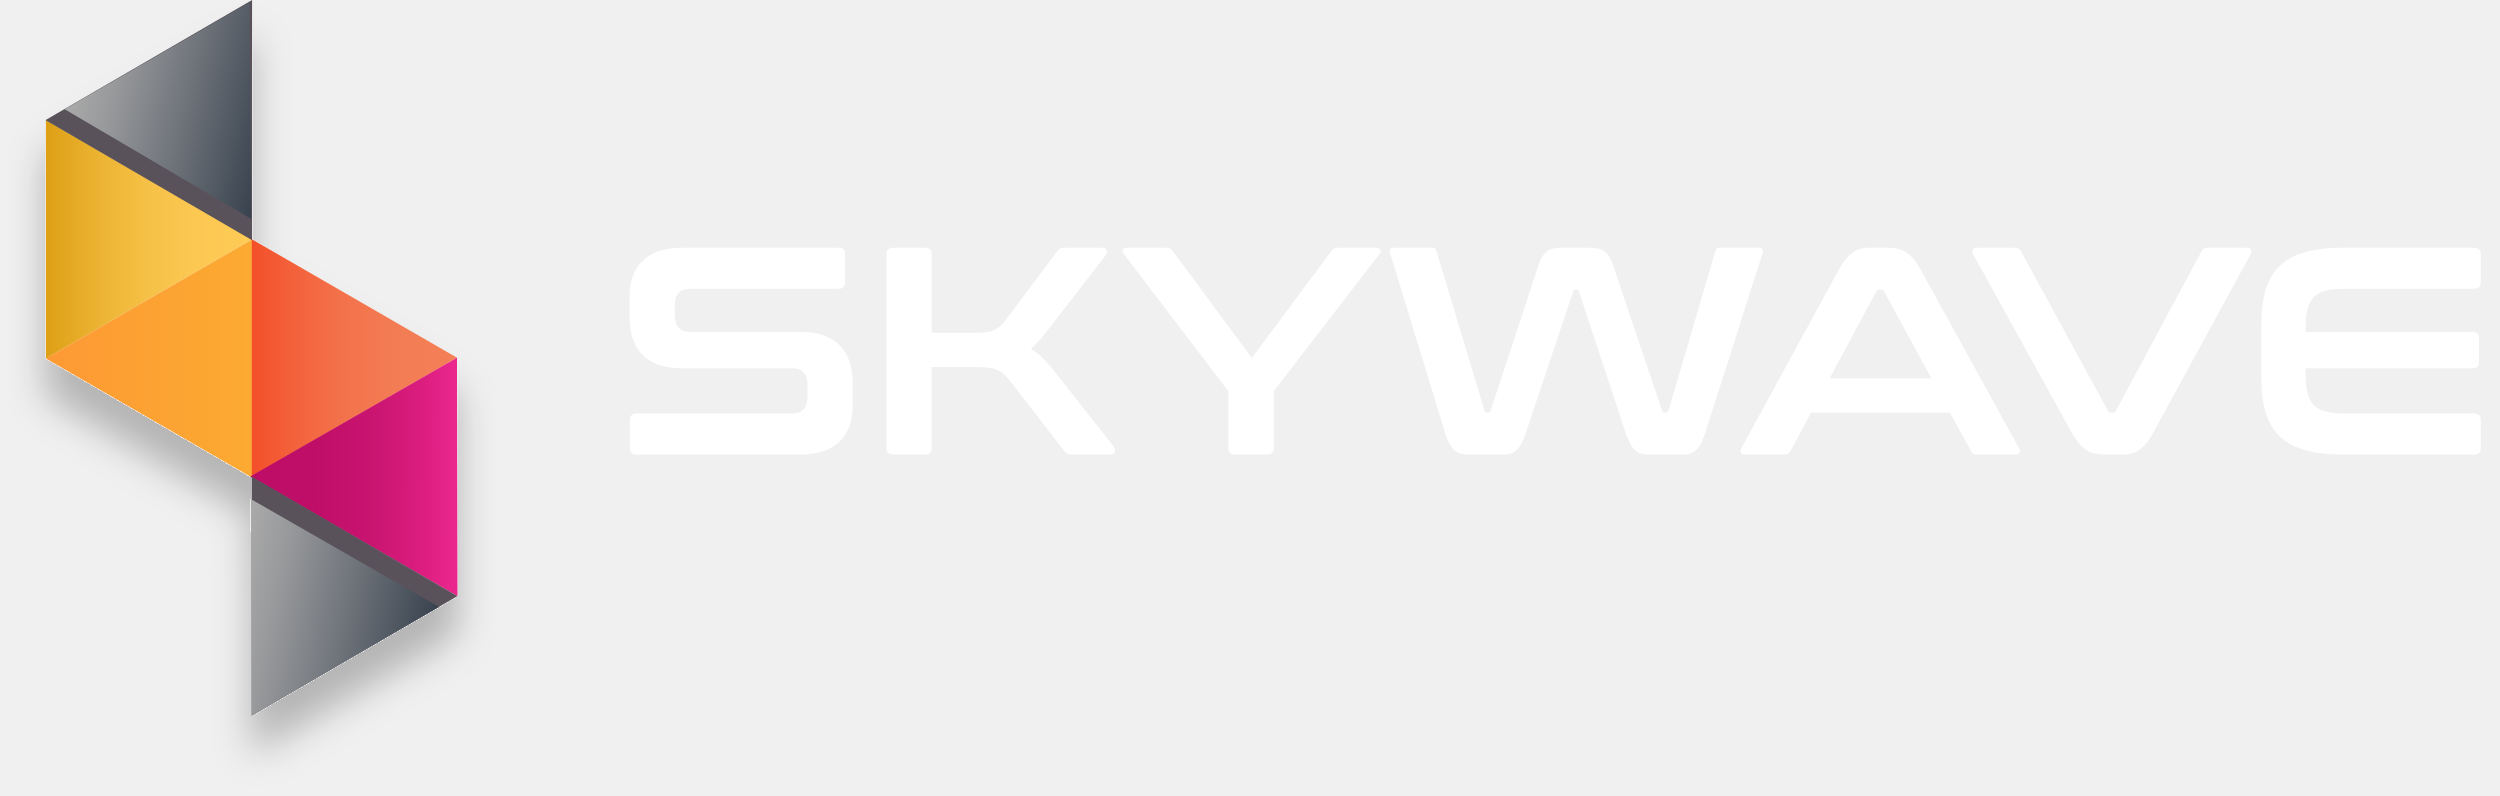
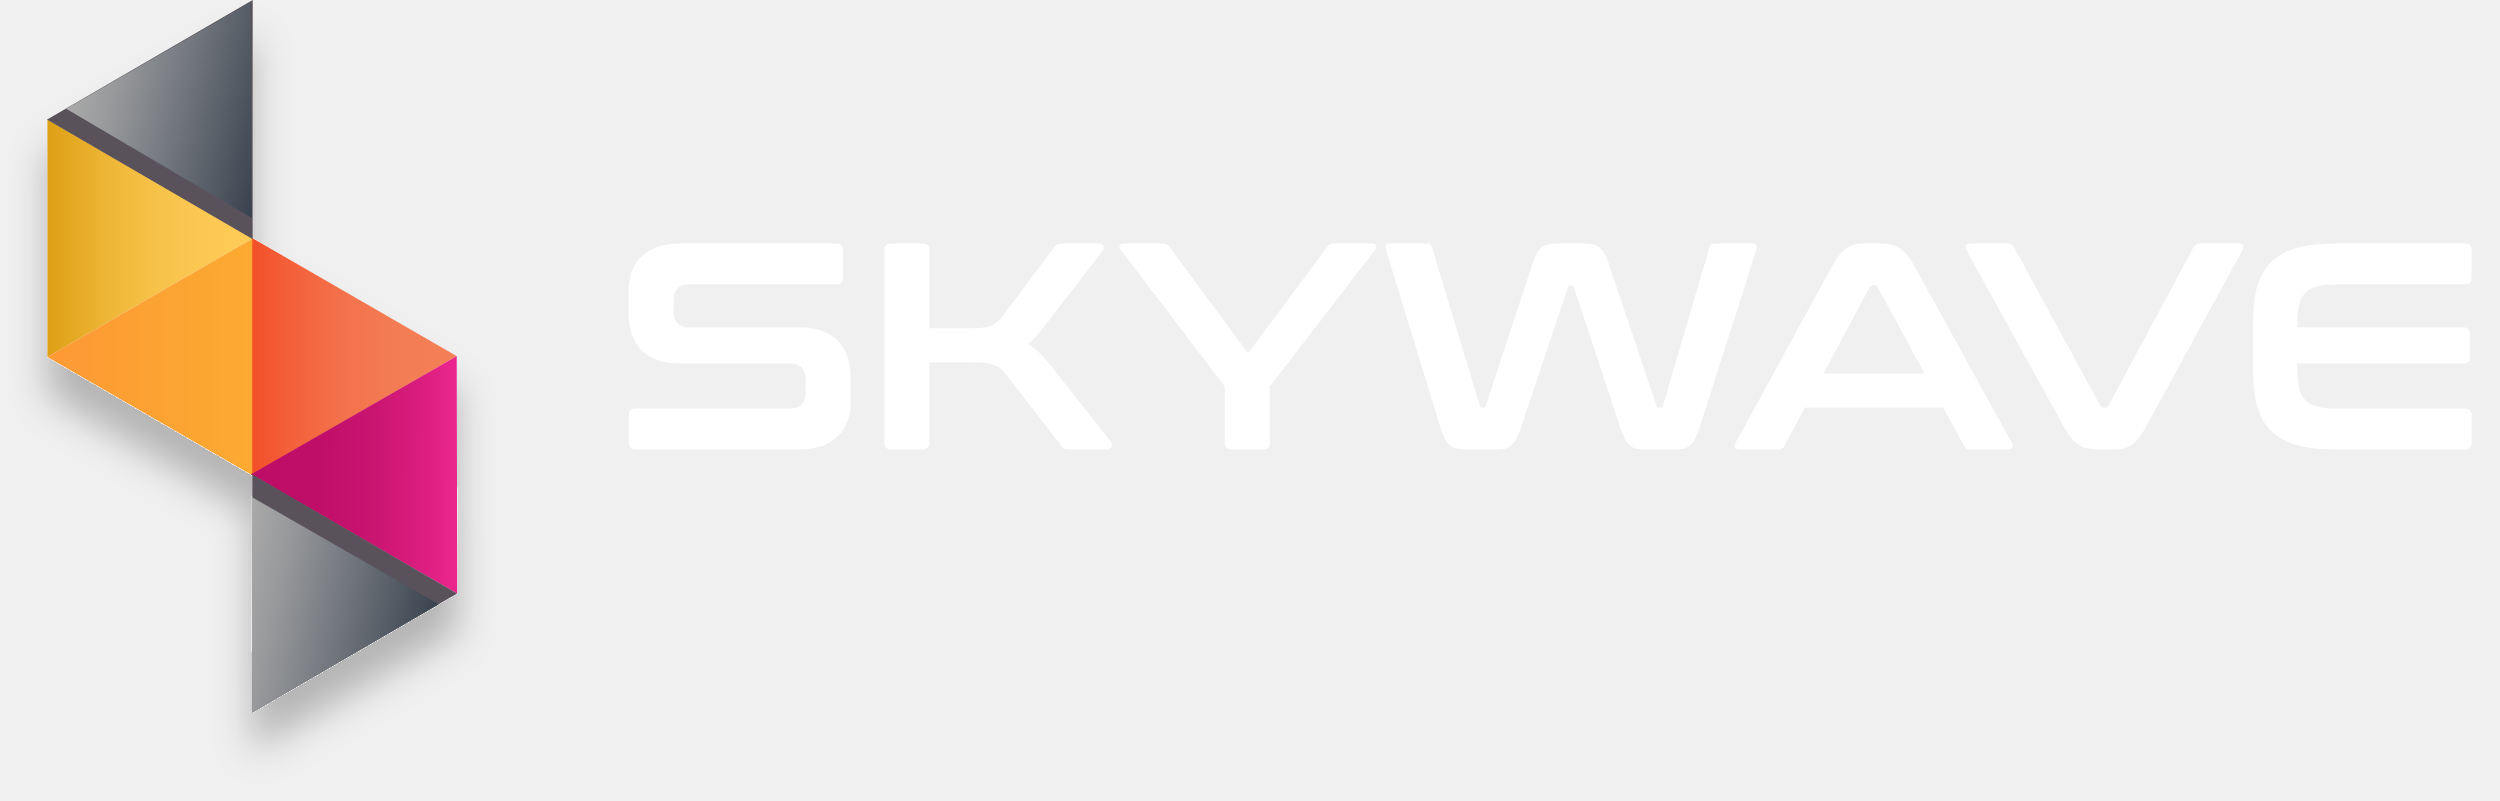
- <svg xmlns="http://www.w3.org/2000/svg" width="220" height="70" viewBox="0 0 220 70" fill="none">
-   <path d="M60.006 21.8H73.786C74.176 21.8 74.358 21.982 74.358 22.372V24.842C74.358 25.232 74.176 25.414 73.786 25.414H60.76C59.772 25.414 59.382 25.96 59.382 26.87V27.754C59.382 28.716 59.824 29.21 60.734 29.21H70.484C73.474 29.21 75.034 30.822 75.034 33.682V35.762C75.034 38.284 73.578 40 70.432 40H56.028C55.638 40 55.43 39.818 55.43 39.428V36.958C55.43 36.568 55.638 36.386 56.028 36.386H69.678C70.666 36.386 71.056 35.84 71.056 34.93V33.864C71.056 32.902 70.614 32.408 69.704 32.408H59.954C56.964 32.408 55.404 30.796 55.404 27.936V26.038C55.404 23.516 56.86 21.8 60.006 21.8ZM78.607 21.8H81.415C81.805 21.8 81.987 21.982 81.987 22.372V29.288H85.653C87.291 29.288 87.785 29.106 88.539 28.118L93.011 22.138C93.193 21.904 93.297 21.8 93.765 21.8H96.989C97.431 21.8 97.509 22.19 97.327 22.424L92.283 28.95C91.685 29.73 91.217 30.276 90.723 30.692C91.425 31.134 92.049 31.732 92.699 32.564L98.029 39.324C98.159 39.506 98.211 40 97.691 40H94.363C93.921 40 93.817 39.896 93.635 39.662L88.851 33.474C88.149 32.564 87.551 32.304 85.939 32.304H81.987V39.428C81.987 39.818 81.805 40 81.415 40H78.607C78.217 40 78.009 39.818 78.009 39.428V22.372C78.009 21.982 78.217 21.8 78.607 21.8ZM99.108 21.8H102.592C102.904 21.8 103.06 21.878 103.216 22.112L110.158 31.498L117.152 22.112C117.308 21.878 117.464 21.8 117.776 21.8H121.182C121.468 21.8 121.598 22.086 121.416 22.32L112.082 34.436V39.428C112.082 39.818 111.9 40 111.51 40H108.702C108.312 40 108.104 39.818 108.104 39.428V34.436L98.874 22.32C98.692 22.086 98.796 21.8 99.108 21.8ZM122.573 21.8H126.057C126.239 21.8 126.343 21.878 126.421 22.138L130.633 36.126C130.659 36.282 130.737 36.308 130.841 36.308H130.971C131.075 36.308 131.127 36.282 131.179 36.126L135.391 23.308C135.781 22.138 136.379 21.8 137.315 21.8H139.889C141.033 21.8 141.579 22.216 141.943 23.308L146.259 36.126C146.311 36.282 146.363 36.308 146.467 36.308H146.623C146.727 36.308 146.779 36.282 146.831 36.126L150.939 22.138C151.017 21.852 151.173 21.8 151.355 21.8H154.865C155.151 21.8 155.177 22.086 155.073 22.398L150.081 38.024C149.587 39.584 149.067 40 148.079 40H145.037C144.023 40 143.555 39.558 143.035 38.024L138.953 25.674C138.927 25.544 138.875 25.492 138.745 25.492H138.641C138.537 25.492 138.459 25.544 138.433 25.674L134.299 38.024C133.779 39.558 133.311 40 132.297 40H129.333C128.163 40 127.643 39.636 127.149 38.024L122.365 22.398C122.261 22.06 122.287 21.8 122.573 21.8ZM164.521 21.8H166.055C167.381 21.8 168.187 22.216 169.045 23.776L177.651 39.402C177.833 39.74 177.755 40 177.339 40H174.037C173.699 40 173.569 39.922 173.439 39.662L171.593 36.308H159.373L157.579 39.662C157.449 39.922 157.293 40 156.981 40H153.601C153.159 40 153.081 39.74 153.263 39.402L161.791 23.776C162.649 22.216 163.429 21.8 164.521 21.8ZM165.093 25.674L161.011 33.292H169.955L165.821 25.674C165.743 25.544 165.665 25.492 165.535 25.492H165.379C165.249 25.492 165.171 25.544 165.093 25.674ZM173.99 21.8H177.266C177.604 21.8 177.734 21.904 177.864 22.138L185.482 36.126C185.56 36.282 185.638 36.308 185.794 36.308H185.924C186.054 36.308 186.132 36.282 186.21 36.126L193.724 22.138C193.854 21.878 194.01 21.8 194.322 21.8H197.728C198.144 21.8 198.222 22.06 198.04 22.398L189.512 38.024C188.654 39.61 187.874 40 186.782 40H185.274C183.922 40 183.168 39.61 182.284 38.024L173.652 22.398C173.47 22.06 173.548 21.8 173.99 21.8ZM206.27 21.8H217.71C218.1 21.8 218.308 21.982 218.308 22.372V24.842C218.308 25.232 218.1 25.414 217.71 25.414H206.348C203.644 25.414 202.89 26.22 202.89 28.95V29.21H217.58C217.97 29.21 218.152 29.392 218.152 29.782V31.836C218.152 32.226 217.97 32.408 217.58 32.408H202.89V32.85C202.89 35.58 203.644 36.386 206.348 36.386H217.71C218.1 36.386 218.308 36.568 218.308 36.958V39.428C218.308 39.818 218.1 40 217.71 40H206.27C201.018 40 198.99 38.128 198.99 33.136V28.664C198.99 23.672 201.018 21.8 206.27 21.8Z" fill="white" />
-   <g filter="url(#filter0_d_374_6933)">
-     <path d="M22.2 21.06L4.038 10.569V31.551L22.2 21.06Z" fill="url(#paint0_linear_374_6933)" />
-     <path d="M40.216 31.477L22.108 21.023V41.933L40.216 31.477Z" fill="url(#paint1_linear_374_6933)" />
-     <path d="M22.145 21.097L4.038 31.551L22.145 42.006V21.097Z" fill="url(#paint2_linear_374_6933)" />
-     <path d="M40.215 31.477L22.018 41.933L40.26 52.464L40.215 31.477Z" fill="url(#paint3_linear_374_6933)" />
-     <path d="M40.252 52.458L22.145 41.933V62.984L40.252 52.458Z" fill="#59525B" />
-     <path d="M4 10.57L22.182 21.138V0L4 10.57Z" fill="#59525B" />
-     <path d="M22.109 19.267L21.956 0.216L5.686 9.611L22.109 19.267Z" fill="url(#paint4_linear_374_6933)" />
-     <path d="M38.629 53.412L22.079 43.922L22.135 63L38.629 53.412Z" fill="url(#paint5_linear_374_6933)" />
+ <svg xmlns="http://www.w3.org/2000/svg" width="178" height="57" viewBox="0 0 178 57" fill="none">
+   <path d="M48.462 17.339H59.562C59.876 17.339 60.023 17.485 60.023 17.8V19.789C60.023 20.104 59.876 20.25 59.562 20.25H49.069C48.273 20.25 47.959 20.69 47.959 21.423V22.135C47.959 22.91 48.315 23.308 49.048 23.308H56.902C59.311 23.308 60.568 24.607 60.568 26.91V28.586C60.568 30.618 59.395 32 56.86 32H45.257C44.943 32 44.776 31.853 44.776 31.539V29.549C44.776 29.235 44.943 29.089 45.257 29.089H56.253C57.049 29.089 57.363 28.649 57.363 27.916V27.057C57.363 26.282 57.007 25.884 56.274 25.884H48.42C46.011 25.884 44.755 24.586 44.755 22.282V20.753C44.755 18.721 45.927 17.339 48.462 17.339ZM63.446 17.339H65.708C66.022 17.339 66.169 17.485 66.169 17.8V23.371H69.122C70.441 23.371 70.839 23.224 71.447 22.428L75.049 17.611C75.196 17.423 75.279 17.339 75.656 17.339H78.254C78.61 17.339 78.672 17.653 78.526 17.842L74.463 23.099C73.981 23.727 73.604 24.167 73.206 24.502C73.771 24.858 74.274 25.34 74.798 26.01L79.091 31.455C79.196 31.602 79.238 32 78.819 32H76.138C75.782 32 75.698 31.916 75.552 31.728L71.698 26.743C71.132 26.01 70.651 25.8 69.352 25.8H66.169V31.539C66.169 31.853 66.022 32 65.708 32H63.446C63.132 32 62.964 31.853 62.964 31.539V17.8C62.964 17.485 63.132 17.339 63.446 17.339ZM79.961 17.339H82.767C83.019 17.339 83.144 17.402 83.27 17.59L88.862 25.151L94.496 17.59C94.622 17.402 94.748 17.339 94.999 17.339H97.743C97.973 17.339 98.078 17.569 97.931 17.758L90.412 27.518V31.539C90.412 31.853 90.266 32 89.951 32H87.689C87.375 32 87.208 31.853 87.208 31.539V27.518L79.772 17.758C79.626 17.569 79.71 17.339 79.961 17.339ZM98.863 17.339H101.669C101.816 17.339 101.9 17.402 101.963 17.611L105.356 28.879C105.377 29.005 105.439 29.026 105.523 29.026H105.628C105.712 29.026 105.754 29.005 105.795 28.879L109.188 18.554C109.503 17.611 109.984 17.339 110.738 17.339H112.812C113.733 17.339 114.173 17.674 114.466 18.554L117.943 28.879C117.985 29.005 118.027 29.026 118.111 29.026H118.236C118.32 29.026 118.362 29.005 118.404 28.879L121.713 17.611C121.776 17.381 121.902 17.339 122.048 17.339H124.876C125.106 17.339 125.127 17.569 125.043 17.821L121.022 30.408C120.624 31.665 120.205 32 119.409 32H116.959C116.142 32 115.765 31.644 115.346 30.408L112.058 20.46C112.037 20.355 111.995 20.313 111.89 20.313H111.807C111.723 20.313 111.66 20.355 111.639 20.46L108.309 30.408C107.89 31.644 107.513 32 106.696 32H104.308C103.366 32 102.947 31.707 102.549 30.408L98.695 17.821C98.612 17.548 98.632 17.339 98.863 17.339ZM132.654 17.339H133.89C134.958 17.339 135.607 17.674 136.299 18.931L143.231 31.518C143.378 31.791 143.315 32 142.98 32H140.32C140.048 32 139.943 31.937 139.838 31.728L138.351 29.026H128.507L127.062 31.728C126.957 31.937 126.832 32 126.58 32H123.858C123.502 32 123.439 31.791 123.585 31.518L130.455 18.931C131.146 17.674 131.775 17.339 132.654 17.339ZM133.115 20.46L129.827 26.596H137.032L133.702 20.46C133.639 20.355 133.576 20.313 133.471 20.313H133.345C133.241 20.313 133.178 20.355 133.115 20.46ZM140.282 17.339H142.921C143.193 17.339 143.298 17.423 143.403 17.611L149.539 28.879C149.602 29.005 149.665 29.026 149.791 29.026H149.895C150 29.026 150.063 29.005 150.126 28.879L156.179 17.611C156.283 17.402 156.409 17.339 156.66 17.339H159.404C159.739 17.339 159.802 17.548 159.655 17.821L152.786 30.408C152.094 31.686 151.466 32 150.586 32H149.372C148.283 32 147.675 31.686 146.963 30.408L140.01 17.821C139.863 17.548 139.926 17.339 140.282 17.339ZM166.286 17.339H175.501C175.816 17.339 175.983 17.485 175.983 17.8V19.789C175.983 20.104 175.816 20.25 175.501 20.25H166.349C164.17 20.25 163.563 20.899 163.563 23.099V23.308H175.397C175.711 23.308 175.857 23.455 175.857 23.769V25.423C175.857 25.738 175.711 25.884 175.397 25.884H163.563V26.24C163.563 28.439 164.17 29.089 166.349 29.089H175.501C175.816 29.089 175.983 29.235 175.983 29.549V31.539C175.983 31.853 175.816 32 175.501 32H166.286C162.055 32 160.421 30.492 160.421 26.471V22.868C160.421 18.847 162.055 17.339 166.286 17.339Z" fill="white" />
+   <g filter="url(#filter0_d_155_2431)">
+     <path d="M18.007 16.965L3.376 8.514V25.416L18.007 16.965Z" fill="url(#paint0_linear_155_2431)" />
+     <path d="M32.519 25.357L17.933 16.936V33.779L32.519 25.357Z" fill="url(#paint1_linear_155_2431)" />
+     <path d="M17.963 16.995L3.376 25.416L17.963 33.839V16.995Z" fill="url(#paint2_linear_155_2431)" />
+     <path d="M32.519 25.357L17.86 33.779L32.555 42.263L32.519 25.357Z" fill="url(#paint3_linear_155_2431)" />
+     <path d="M32.549 42.258L17.962 33.779V50.737L32.549 42.258Z" fill="#59525B" />
+     <path d="M3.346 8.514L17.992 17.028V0L3.346 8.514Z" fill="#59525B" />
+     <path d="M17.933 15.52L17.81 0.174L4.704 7.742L17.933 15.52Z" fill="url(#paint4_linear_155_2431)" />
+     <path d="M31.241 43.026L17.91 35.382L17.955 50.75L31.241 43.026Z" fill="url(#paint5_linear_155_2431)" />
  </g>
  <defs>
-     <filter id="filter0_d_374_6933" x="0.714" y="0" width="42.831" height="69.571" filterUnits="userSpaceOnUse" color-interpolation-filters="sRGB">
+     <filter id="filter0_d_155_2431" x="0.699" y="0" width="34.502" height="56.044" filterUnits="userSpaceOnUse" color-interpolation-filters="sRGB">
      <feFlood flood-opacity="0" result="BackgroundImageFix" />
      <feColorMatrix in="SourceAlpha" type="matrix" values="0 0 0 0 0 0 0 0 0 0 0 0 0 0 0 0 0 0 127 0" result="hardAlpha" />
-       <feOffset dy="3.286" />
-       <feGaussianBlur stdDeviation="1.643" />
+       <feOffset dy="2.647" />
+       <feGaussianBlur stdDeviation="1.323" />
      <feComposite in2="hardAlpha" operator="out" />
      <feColorMatrix type="matrix" values="0 0 0 0 0 0 0 0 0 0 0 0 0 0 0 0 0 0 0.25 0" />
-       <feBlend mode="normal" in2="BackgroundImageFix" result="effect1_dropShadow_374_6933" />
-       <feBlend mode="normal" in="SourceGraphic" in2="effect1_dropShadow_374_6933" result="shape" />
+       <feBlend mode="normal" in2="BackgroundImageFix" result="effect1_dropShadow_155_2431" />
+       <feBlend mode="normal" in="SourceGraphic" in2="effect1_dropShadow_155_2431" result="shape" />
    </filter>
-     <linearGradient id="paint0_linear_374_6933" x1="4.038" y1="21.06" x2="22.2" y2="21.06" gradientUnits="userSpaceOnUse">
+     <linearGradient id="paint0_linear_155_2431" x1="3.376" y1="16.965" x2="18.007" y2="16.965" gradientUnits="userSpaceOnUse">
      <stop stop-color="#DD9F14" />
      <stop offset="0.06" stop-color="#E1A41C" />
      <stop offset="0.28" stop-color="#EDB535" />
      <stop offset="0.5" stop-color="#F6C147" />
      <stop offset="0.73" stop-color="#FCC852" />
      <stop offset="1" stop-color="#FECB56" />
    </linearGradient>
-     <linearGradient id="paint1_linear_374_6933" x1="22.108" y1="31.477" x2="40.216" y2="31.477" gradientUnits="userSpaceOnUse">
+     <linearGradient id="paint1_linear_155_2431" x1="17.933" y1="25.357" x2="32.519" y2="25.357" gradientUnits="userSpaceOnUse">
      <stop stop-color="#F34F29" />
      <stop offset="0.17" stop-color="#F35F39" />
      <stop offset="0.43" stop-color="#F3714A" />
      <stop offset="0.69" stop-color="#F37C54" />
      <stop offset="1" stop-color="#F48058" />
    </linearGradient>
-     <linearGradient id="paint2_linear_374_6933" x1="4.038" y1="31.551" x2="22.145" y2="31.551" gradientUnits="userSpaceOnUse">
+     <linearGradient id="paint2_linear_155_2431" x1="3.376" y1="25.416" x2="17.963" y2="25.416" gradientUnits="userSpaceOnUse">
      <stop stop-color="#FD9934" />
      <stop offset="0.94" stop-color="#FCA932" />
      <stop offset="1" stop-color="#FCAB32" />
    </linearGradient>
-     <linearGradient id="paint3_linear_374_6933" x1="21.708" y1="41.879" x2="39.861" y2="41.917" gradientUnits="userSpaceOnUse">
+     <linearGradient id="paint3_linear_155_2431" x1="17.61" y1="33.736" x2="32.234" y2="33.767" gradientUnits="userSpaceOnUse">
      <stop stop-color="#BC0D66" />
      <stop offset="0.33" stop-color="#BF0E68" />
      <stop offset="0.6" stop-color="#C91470" />
      <stop offset="0.84" stop-color="#DA1D7E" />
      <stop offset="1" stop-color="#EA268C" />
    </linearGradient>
-     <linearGradient id="paint4_linear_374_6933" x1="6.462" y1="6.198" x2="24.165" y2="10.233" gradientUnits="userSpaceOnUse">
+     <linearGradient id="paint4_linear_155_2431" x1="5.329" y1="4.993" x2="19.59" y2="8.243" gradientUnits="userSpaceOnUse">
      <stop stop-color="#AAAAAA" />
      <stop offset="0.2" stop-color="#999A9C" />
      <stop offset="0.58" stop-color="#6D7279" />
      <stop offset="1" stop-color="#38424E" />
    </linearGradient>
-     <linearGradient id="paint5_linear_374_6933" x1="20.306" y1="53.11" x2="38.028" y2="56.535" gradientUnits="userSpaceOnUse">
+     <linearGradient id="paint5_linear_155_2431" x1="16.481" y1="42.783" x2="30.757" y2="45.542" gradientUnits="userSpaceOnUse">
      <stop stop-color="#AAAAAA" />
      <stop offset="0.2" stop-color="#999A9C" />
      <stop offset="0.58" stop-color="#6D7279" />
      <stop offset="1" stop-color="#38424E" />
    </linearGradient>
  </defs>
</svg>
